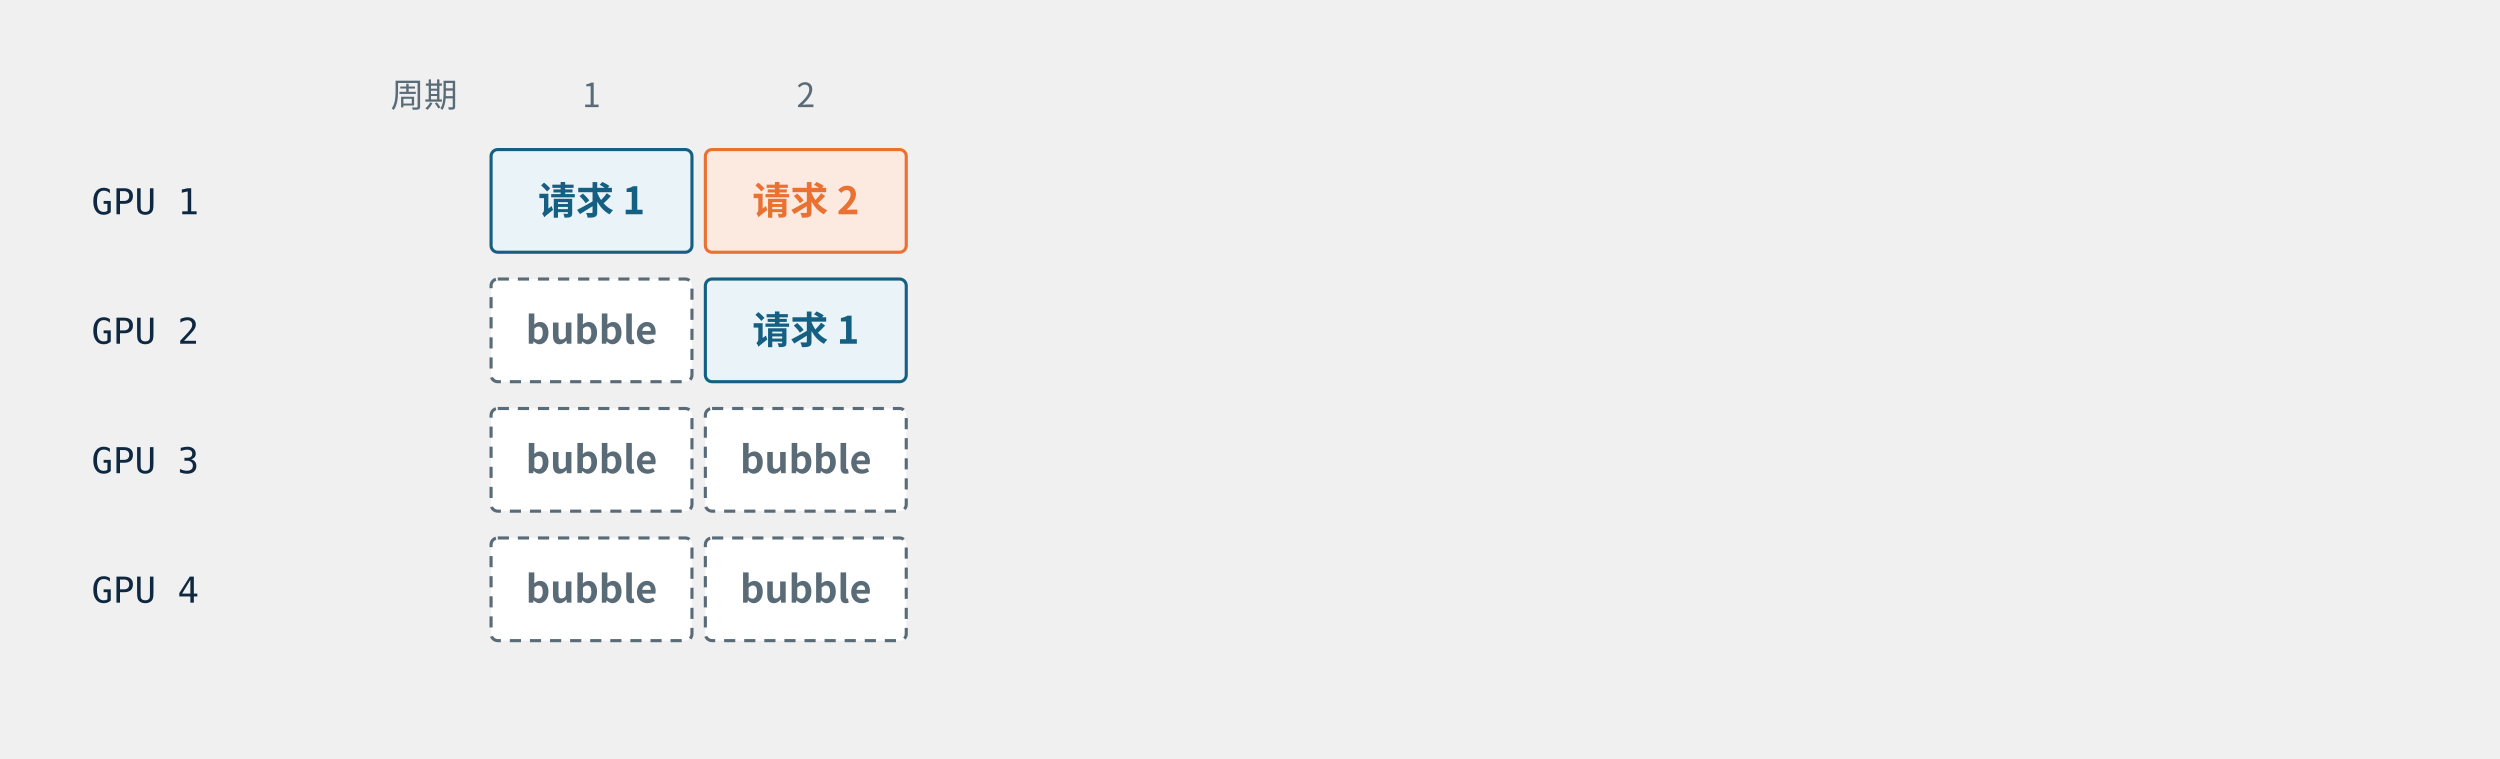
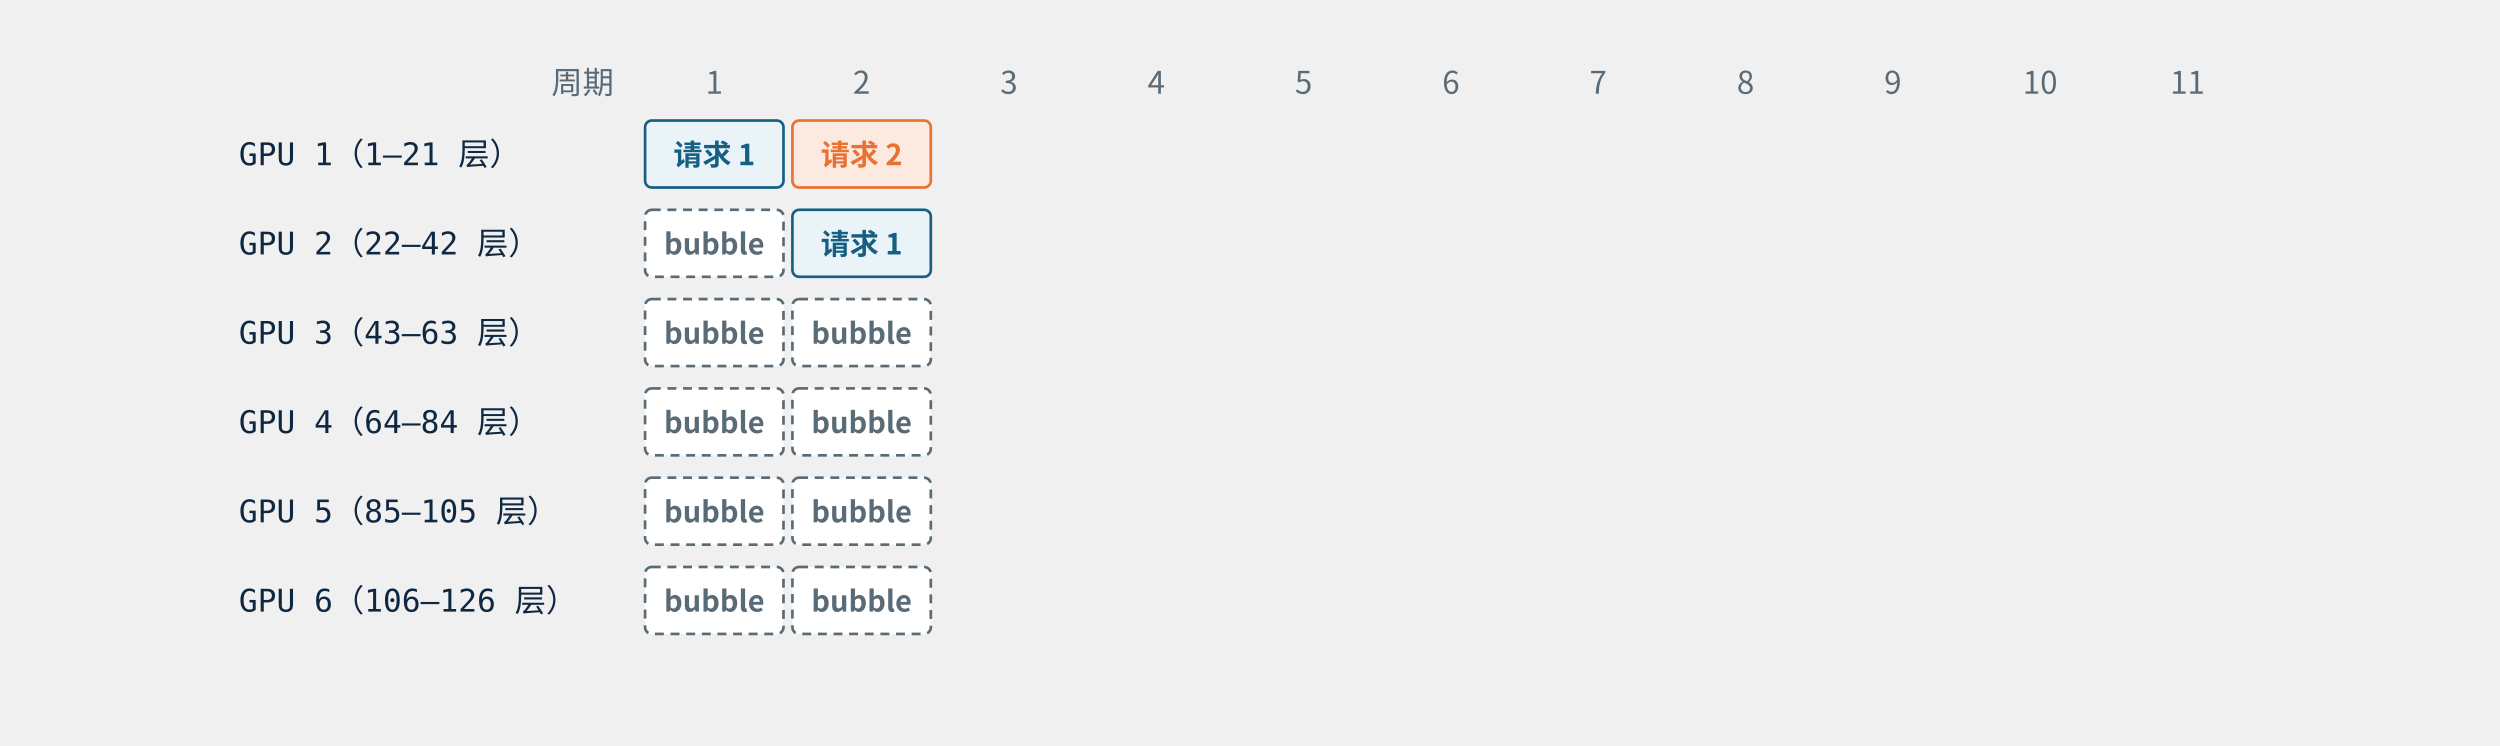
- <svg xmlns="http://www.w3.org/2000/svg" viewBox="-17 0 1120 340" width="1120" height="340">
+ <svg xmlns="http://www.w3.org/2000/svg" viewBox="-83 0 1120 334" width="1120" height="334">
  <defs>
    <marker id="ah-156082" viewBox="0 0 10 10" refX="9" refY="5" markerWidth="7" markerHeight="7" orient="auto-start-reverse">
      <path d="M0,0 L10,5 L0,10 z" fill="#156082" />
    </marker>
    <marker id="ah-e97132" viewBox="0 0 10 10" refX="9" refY="5" markerWidth="7" markerHeight="7" orient="auto-start-reverse">
      <path d="M0,0 L10,5 L0,10 z" fill="#e97132" />
    </marker>
    <marker id="ah-0e2841" viewBox="0 0 10 10" refX="9" refY="5" markerWidth="7" markerHeight="7" orient="auto-start-reverse">
      <path d="M0,0 L10,5 L0,10 z" fill="#0e2841" />
    </marker>
    <marker id="ah-2e7d4f" viewBox="0 0 10 10" refX="9" refY="5" markerWidth="7" markerHeight="7" orient="auto-start-reverse">
      <path d="M0,0 L10,5 L0,10 z" fill="#2e7d4f" />
    </marker>
    <marker id="ah-c0392b" viewBox="0 0 10 10" refX="9" refY="5" markerWidth="7" markerHeight="7" orient="auto-start-reverse">
      <path d="M0,0 L10,5 L0,10 z" fill="#c0392b" />
    </marker>
    <marker id="ah-5a6b78" viewBox="0 0 10 10" refX="9" refY="5" markerWidth="7" markerHeight="7" orient="auto-start-reverse">
      <path d="M0,0 L10,5 L0,10 z" fill="#5a6b78" />
    </marker>
    <marker id="ah-9fb5c3" viewBox="0 0 10 10" refX="9" refY="5" markerWidth="7" markerHeight="7" orient="auto-start-reverse">
      <path d="M0,0 L10,5 L0,10 z" fill="#9fb5c3" />
    </marker>
  </defs>
-   <text x="188.0" y="48.0" font-family="PingFang SC, Noto Sans CJK SC, Source Han Sans SC, sans-serif" font-size="15" font-weight="normal" fill="#5a6b78" text-anchor="end">周期</text>
-   <text x="248.0" y="48.0" font-family="PingFang SC, Noto Sans CJK SC, Source Han Sans SC, sans-serif" font-size="15" font-weight="normal" fill="#5a6b78" text-anchor="middle">1</text>
-   <text x="344.0" y="48.0" font-family="PingFang SC, Noto Sans CJK SC, Source Han Sans SC, sans-serif" font-size="15" font-weight="normal" fill="#5a6b78" text-anchor="middle">2</text>
-   <text x="24.0" y="96.0" font-family="SFMono-Regular, Menlo, DejaVu Sans Mono, Consolas, monospace" font-size="16" font-weight="normal" fill="#0e2841" text-anchor="start">GPU 1</text>
-   <rect x="203.0" y="67.0" width="90.0" height="46.0" rx="3" fill="#eaf3f7" stroke="#156082" stroke-width="1.4" />
-   <text x="248.0" y="96.0" font-family="PingFang SC, Noto Sans CJK SC, Source Han Sans SC, sans-serif" font-size="17" font-weight="bold" fill="#156082" text-anchor="middle">请求 1</text>
-   <rect x="299.0" y="67.0" width="90.0" height="46.0" rx="3" fill="#fce9df" stroke="#e97132" stroke-width="1.4" />
-   <text x="344.0" y="96.0" font-family="PingFang SC, Noto Sans CJK SC, Source Han Sans SC, sans-serif" font-size="17" font-weight="bold" fill="#e97132" text-anchor="middle">请求 2</text>
-   <text x="24.0" y="154.0" font-family="SFMono-Regular, Menlo, DejaVu Sans Mono, Consolas, monospace" font-size="16" font-weight="normal" fill="#0e2841" text-anchor="start">GPU 2</text>
-   <rect x="203.0" y="125.0" width="90.0" height="46.0" rx="3" fill="#ffffff" stroke="#5a6b78" stroke-width="1.4" stroke-dasharray="5 4" />
-   <text x="248.0" y="154.0" font-family="PingFang SC, Noto Sans CJK SC, Source Han Sans SC, sans-serif" font-size="17" font-weight="bold" fill="#5a6b78" text-anchor="middle">bubble</text>
-   <rect x="299.0" y="125.0" width="90.0" height="46.0" rx="3" fill="#eaf3f7" stroke="#156082" stroke-width="1.4" />
-   <text x="344.0" y="154.0" font-family="PingFang SC, Noto Sans CJK SC, Source Han Sans SC, sans-serif" font-size="17" font-weight="bold" fill="#156082" text-anchor="middle">请求 1</text>
-   <text x="24.0" y="212.0" font-family="SFMono-Regular, Menlo, DejaVu Sans Mono, Consolas, monospace" font-size="16" font-weight="normal" fill="#0e2841" text-anchor="start">GPU 3</text>
-   <rect x="203.0" y="183.0" width="90.0" height="46.0" rx="3" fill="#ffffff" stroke="#5a6b78" stroke-width="1.4" stroke-dasharray="5 4" />
-   <text x="248.0" y="212.0" font-family="PingFang SC, Noto Sans CJK SC, Source Han Sans SC, sans-serif" font-size="17" font-weight="bold" fill="#5a6b78" text-anchor="middle">bubble</text>
-   <rect x="299.0" y="183.0" width="90.0" height="46.0" rx="3" fill="#ffffff" stroke="#5a6b78" stroke-width="1.4" stroke-dasharray="5 4" />
-   <text x="344.0" y="212.0" font-family="PingFang SC, Noto Sans CJK SC, Source Han Sans SC, sans-serif" font-size="17" font-weight="bold" fill="#5a6b78" text-anchor="middle">bubble</text>
-   <text x="24.0" y="270.0" font-family="SFMono-Regular, Menlo, DejaVu Sans Mono, Consolas, monospace" font-size="16" font-weight="normal" fill="#0e2841" text-anchor="start">GPU 4</text>
-   <rect x="203.0" y="241.0" width="90.0" height="46.0" rx="3" fill="#ffffff" stroke="#5a6b78" stroke-width="1.4" stroke-dasharray="5 4" />
-   <text x="248.0" y="270.0" font-family="PingFang SC, Noto Sans CJK SC, Source Han Sans SC, sans-serif" font-size="17" font-weight="bold" fill="#5a6b78" text-anchor="middle">bubble</text>
-   <rect x="299.0" y="241.0" width="90.0" height="46.0" rx="3" fill="#ffffff" stroke="#5a6b78" stroke-width="1.4" stroke-dasharray="5 4" />
-   <text x="344.0" y="270.0" font-family="PingFang SC, Noto Sans CJK SC, Source Han Sans SC, sans-serif" font-size="17" font-weight="bold" fill="#5a6b78" text-anchor="middle">bubble</text>
+   <text x="192.0" y="42.0" font-family="PingFang SC, Noto Sans CJK SC, Source Han Sans SC, sans-serif" font-size="14" font-weight="normal" fill="#5a6b78" text-anchor="end">周期</text>
+   <text x="237.0" y="42.0" font-family="PingFang SC, Noto Sans CJK SC, Source Han Sans SC, sans-serif" font-size="14" font-weight="normal" fill="#5a6b78" text-anchor="middle">1</text>
+   <text x="303.0" y="42.0" font-family="PingFang SC, Noto Sans CJK SC, Source Han Sans SC, sans-serif" font-size="14" font-weight="normal" fill="#5a6b78" text-anchor="middle">2</text>
+   <text x="369.0" y="42.0" font-family="PingFang SC, Noto Sans CJK SC, Source Han Sans SC, sans-serif" font-size="14" font-weight="normal" fill="#5a6b78" text-anchor="middle">3</text>
+   <text x="435.0" y="42.0" font-family="PingFang SC, Noto Sans CJK SC, Source Han Sans SC, sans-serif" font-size="14" font-weight="normal" fill="#5a6b78" text-anchor="middle">4</text>
+   <text x="501.0" y="42.0" font-family="PingFang SC, Noto Sans CJK SC, Source Han Sans SC, sans-serif" font-size="14" font-weight="normal" fill="#5a6b78" text-anchor="middle">5</text>
+   <text x="567.0" y="42.0" font-family="PingFang SC, Noto Sans CJK SC, Source Han Sans SC, sans-serif" font-size="14" font-weight="normal" fill="#5a6b78" text-anchor="middle">6</text>
+   <text x="633.0" y="42.0" font-family="PingFang SC, Noto Sans CJK SC, Source Han Sans SC, sans-serif" font-size="14" font-weight="normal" fill="#5a6b78" text-anchor="middle">7</text>
+   <text x="699.0" y="42.0" font-family="PingFang SC, Noto Sans CJK SC, Source Han Sans SC, sans-serif" font-size="14" font-weight="normal" fill="#5a6b78" text-anchor="middle">8</text>
+   <text x="765.0" y="42.0" font-family="PingFang SC, Noto Sans CJK SC, Source Han Sans SC, sans-serif" font-size="14" font-weight="normal" fill="#5a6b78" text-anchor="middle">9</text>
+   <text x="831.0" y="42.0" font-family="PingFang SC, Noto Sans CJK SC, Source Han Sans SC, sans-serif" font-size="14" font-weight="normal" fill="#5a6b78" text-anchor="middle">10</text>
+   <text x="897.0" y="42.0" font-family="PingFang SC, Noto Sans CJK SC, Source Han Sans SC, sans-serif" font-size="14" font-weight="normal" fill="#5a6b78" text-anchor="middle">11</text>
+   <text x="24.0" y="74.0" font-family="SFMono-Regular, Menlo, DejaVu Sans Mono, Consolas, monospace" font-size="14" font-weight="normal" fill="#0e2841" text-anchor="start">GPU 1（1–21 层）</text>
+   <rect x="206.0" y="54.0" width="62.0" height="30.0" rx="3" fill="#eaf3f7" stroke="#156082" stroke-width="1.2" />
+   <text x="237.0" y="74.0" font-family="PingFang SC, Noto Sans CJK SC, Source Han Sans SC, sans-serif" font-size="13" font-weight="bold" fill="#156082" text-anchor="middle">请求 1</text>
+   <rect x="272.0" y="54.0" width="62.0" height="30.0" rx="3" fill="#fce9df" stroke="#e97132" stroke-width="1.2" />
+   <text x="303.0" y="74.0" font-family="PingFang SC, Noto Sans CJK SC, Source Han Sans SC, sans-serif" font-size="13" font-weight="bold" fill="#e97132" text-anchor="middle">请求 2</text>
+   <text x="24.0" y="114.0" font-family="SFMono-Regular, Menlo, DejaVu Sans Mono, Consolas, monospace" font-size="14" font-weight="normal" fill="#0e2841" text-anchor="start">GPU 2（22–42 层）</text>
+   <rect x="206.0" y="94.0" width="62.0" height="30.0" rx="3" fill="#ffffff" stroke="#5a6b78" stroke-width="1.2" stroke-dasharray="4 3" />
+   <text x="237.0" y="114.0" font-family="PingFang SC, Noto Sans CJK SC, Source Han Sans SC, sans-serif" font-size="13" font-weight="bold" fill="#5a6b78" text-anchor="middle">bubble</text>
+   <rect x="272.0" y="94.0" width="62.0" height="30.0" rx="3" fill="#eaf3f7" stroke="#156082" stroke-width="1.2" />
+   <text x="303.0" y="114.0" font-family="PingFang SC, Noto Sans CJK SC, Source Han Sans SC, sans-serif" font-size="13" font-weight="bold" fill="#156082" text-anchor="middle">请求 1</text>
+   <text x="24.0" y="154.0" font-family="SFMono-Regular, Menlo, DejaVu Sans Mono, Consolas, monospace" font-size="14" font-weight="normal" fill="#0e2841" text-anchor="start">GPU 3（43–63 层）</text>
+   <rect x="206.0" y="134.0" width="62.0" height="30.0" rx="3" fill="#ffffff" stroke="#5a6b78" stroke-width="1.2" stroke-dasharray="4 3" />
+   <text x="237.0" y="154.0" font-family="PingFang SC, Noto Sans CJK SC, Source Han Sans SC, sans-serif" font-size="13" font-weight="bold" fill="#5a6b78" text-anchor="middle">bubble</text>
+   <rect x="272.0" y="134.0" width="62.0" height="30.0" rx="3" fill="#ffffff" stroke="#5a6b78" stroke-width="1.2" stroke-dasharray="4 3" />
+   <text x="303.0" y="154.0" font-family="PingFang SC, Noto Sans CJK SC, Source Han Sans SC, sans-serif" font-size="13" font-weight="bold" fill="#5a6b78" text-anchor="middle">bubble</text>
+   <text x="24.0" y="194.0" font-family="SFMono-Regular, Menlo, DejaVu Sans Mono, Consolas, monospace" font-size="14" font-weight="normal" fill="#0e2841" text-anchor="start">GPU 4（64–84 层）</text>
+   <rect x="206.0" y="174.0" width="62.0" height="30.0" rx="3" fill="#ffffff" stroke="#5a6b78" stroke-width="1.2" stroke-dasharray="4 3" />
+   <text x="237.0" y="194.0" font-family="PingFang SC, Noto Sans CJK SC, Source Han Sans SC, sans-serif" font-size="13" font-weight="bold" fill="#5a6b78" text-anchor="middle">bubble</text>
+   <rect x="272.0" y="174.0" width="62.0" height="30.0" rx="3" fill="#ffffff" stroke="#5a6b78" stroke-width="1.2" stroke-dasharray="4 3" />
+   <text x="303.0" y="194.0" font-family="PingFang SC, Noto Sans CJK SC, Source Han Sans SC, sans-serif" font-size="13" font-weight="bold" fill="#5a6b78" text-anchor="middle">bubble</text>
+   <text x="24.0" y="234.0" font-family="SFMono-Regular, Menlo, DejaVu Sans Mono, Consolas, monospace" font-size="14" font-weight="normal" fill="#0e2841" text-anchor="start">GPU 5（85–105 层）</text>
+   <rect x="206.0" y="214.0" width="62.0" height="30.0" rx="3" fill="#ffffff" stroke="#5a6b78" stroke-width="1.2" stroke-dasharray="4 3" />
+   <text x="237.0" y="234.0" font-family="PingFang SC, Noto Sans CJK SC, Source Han Sans SC, sans-serif" font-size="13" font-weight="bold" fill="#5a6b78" text-anchor="middle">bubble</text>
+   <rect x="272.0" y="214.0" width="62.0" height="30.0" rx="3" fill="#ffffff" stroke="#5a6b78" stroke-width="1.2" stroke-dasharray="4 3" />
+   <text x="303.0" y="234.0" font-family="PingFang SC, Noto Sans CJK SC, Source Han Sans SC, sans-serif" font-size="13" font-weight="bold" fill="#5a6b78" text-anchor="middle">bubble</text>
+   <text x="24.0" y="274.0" font-family="SFMono-Regular, Menlo, DejaVu Sans Mono, Consolas, monospace" font-size="14" font-weight="normal" fill="#0e2841" text-anchor="start">GPU 6（106–126 层）</text>
+   <rect x="206.0" y="254.0" width="62.0" height="30.0" rx="3" fill="#ffffff" stroke="#5a6b78" stroke-width="1.2" stroke-dasharray="4 3" />
+   <text x="237.0" y="274.0" font-family="PingFang SC, Noto Sans CJK SC, Source Han Sans SC, sans-serif" font-size="13" font-weight="bold" fill="#5a6b78" text-anchor="middle">bubble</text>
+   <rect x="272.0" y="254.0" width="62.0" height="30.0" rx="3" fill="#ffffff" stroke="#5a6b78" stroke-width="1.2" stroke-dasharray="4 3" />
+   <text x="303.0" y="274.0" font-family="PingFang SC, Noto Sans CJK SC, Source Han Sans SC, sans-serif" font-size="13" font-weight="bold" fill="#5a6b78" text-anchor="middle">bubble</text>
</svg>
